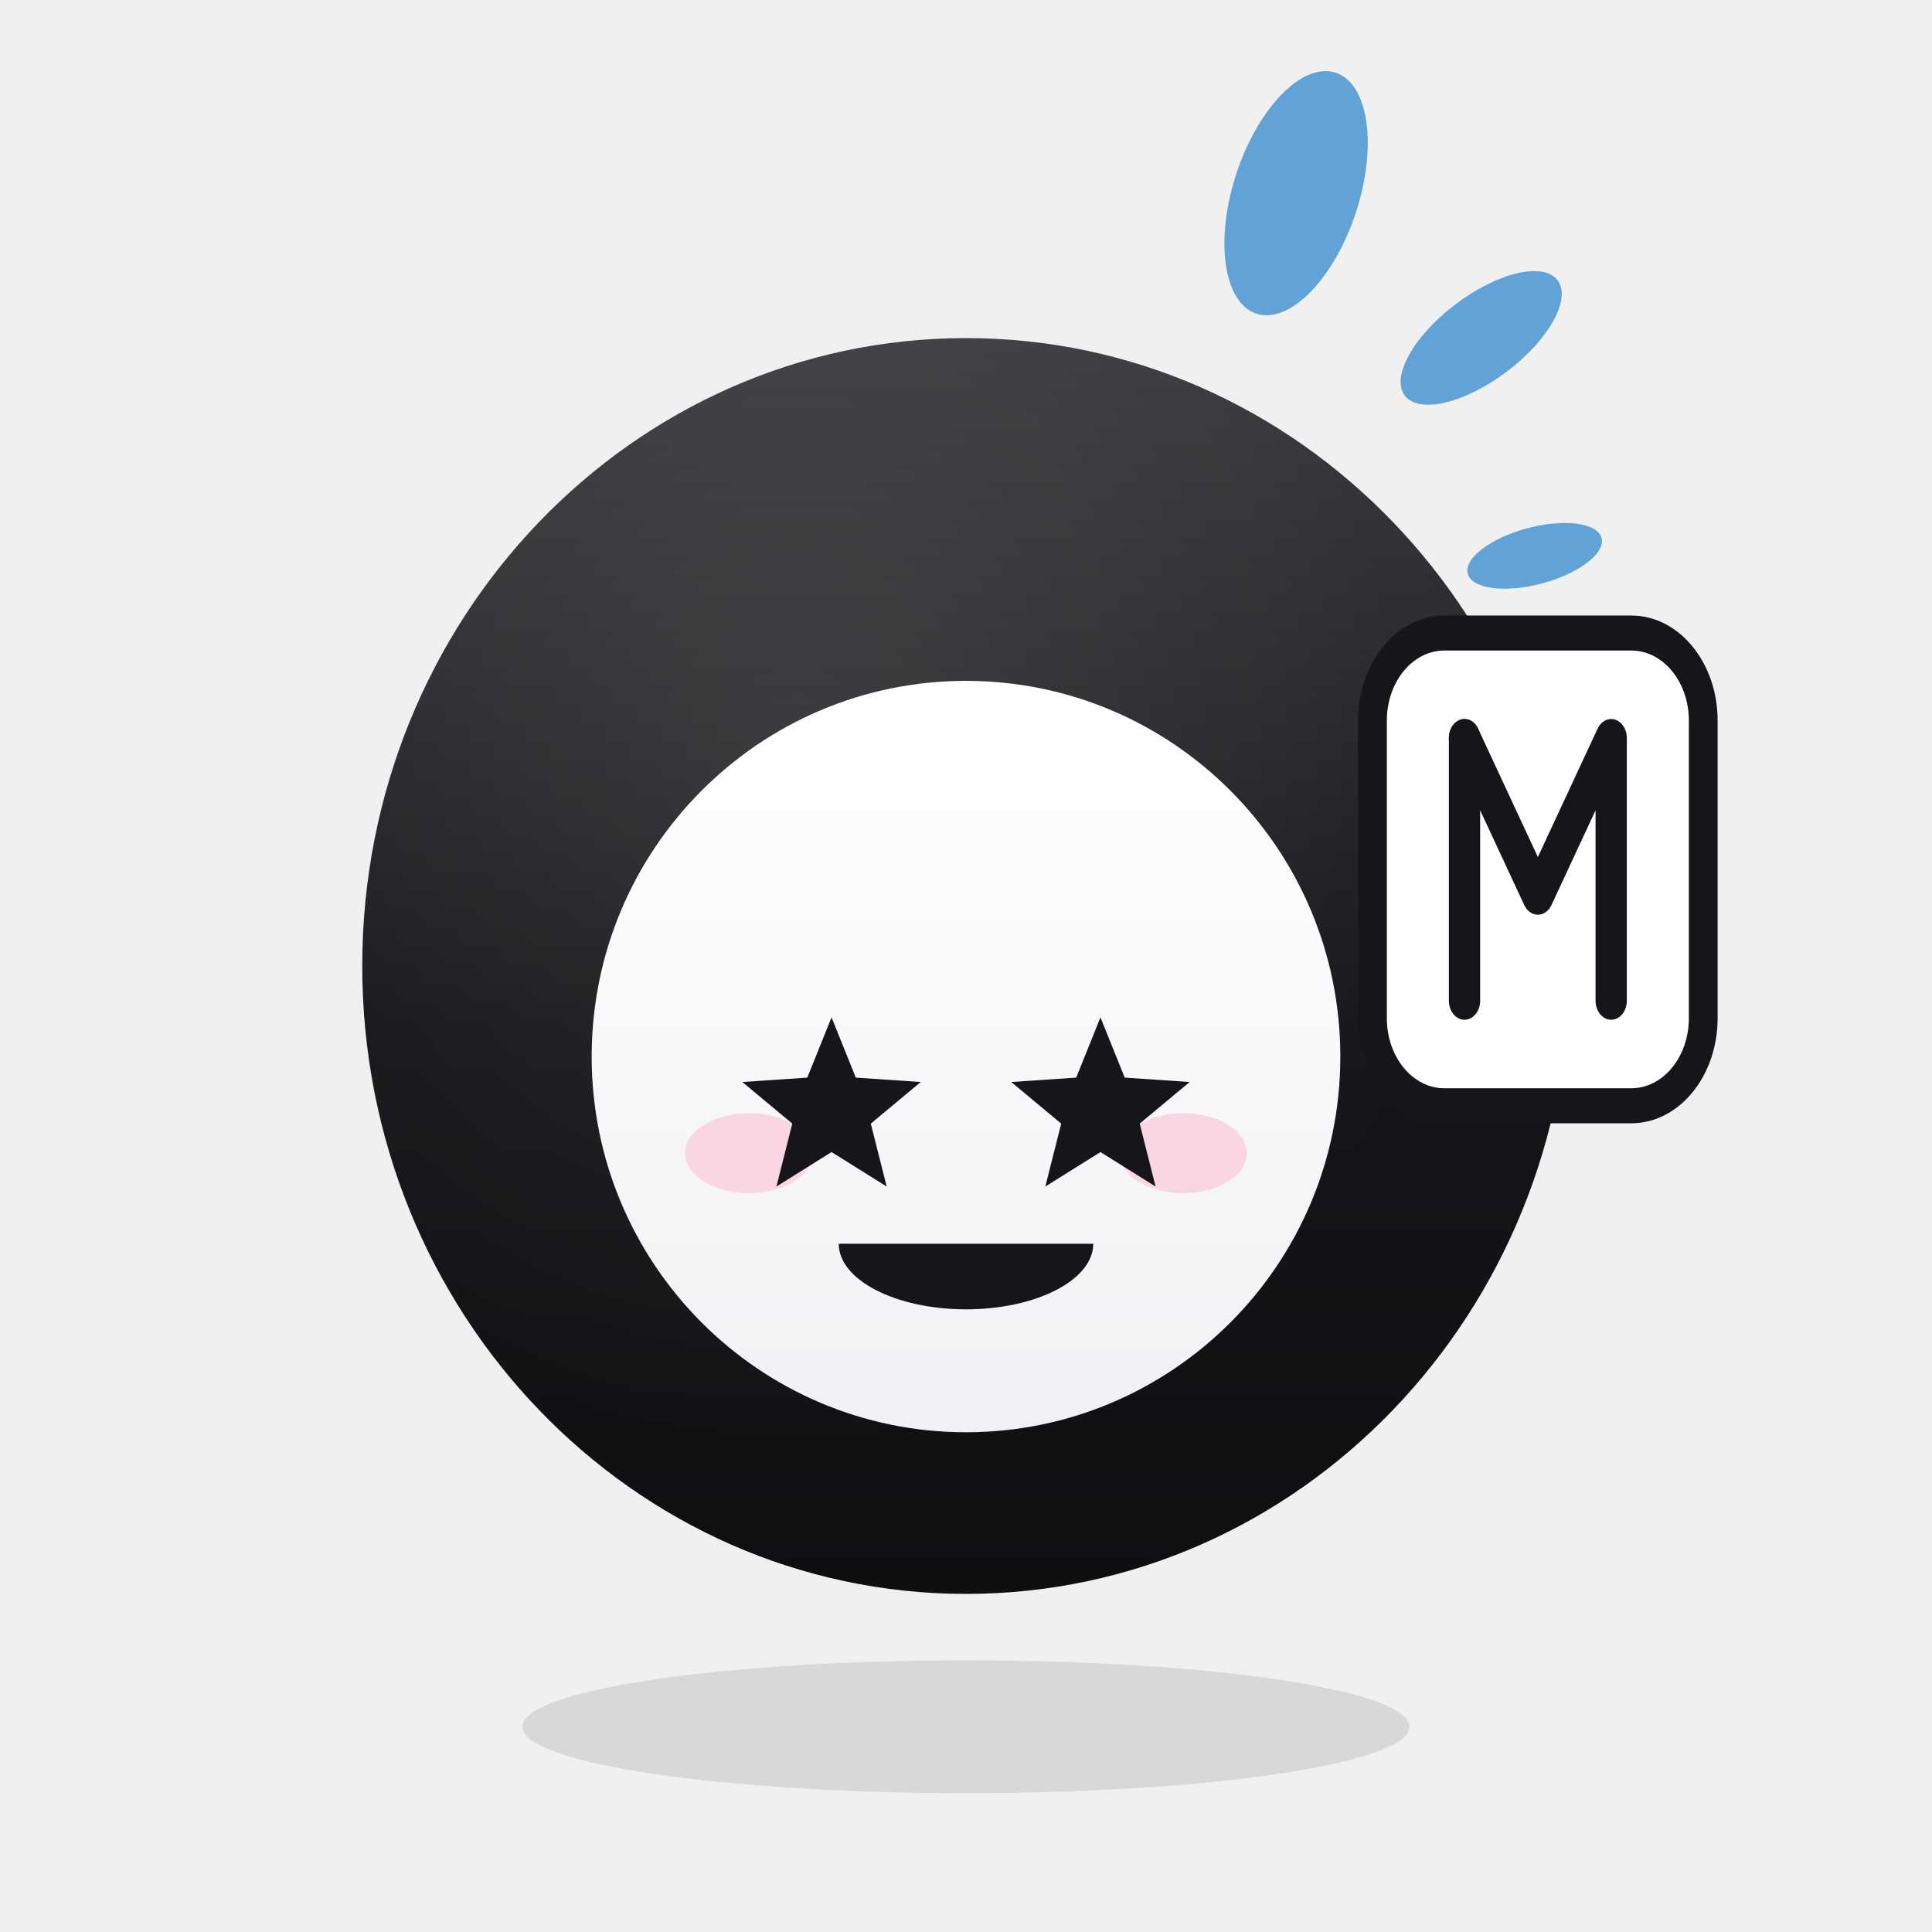
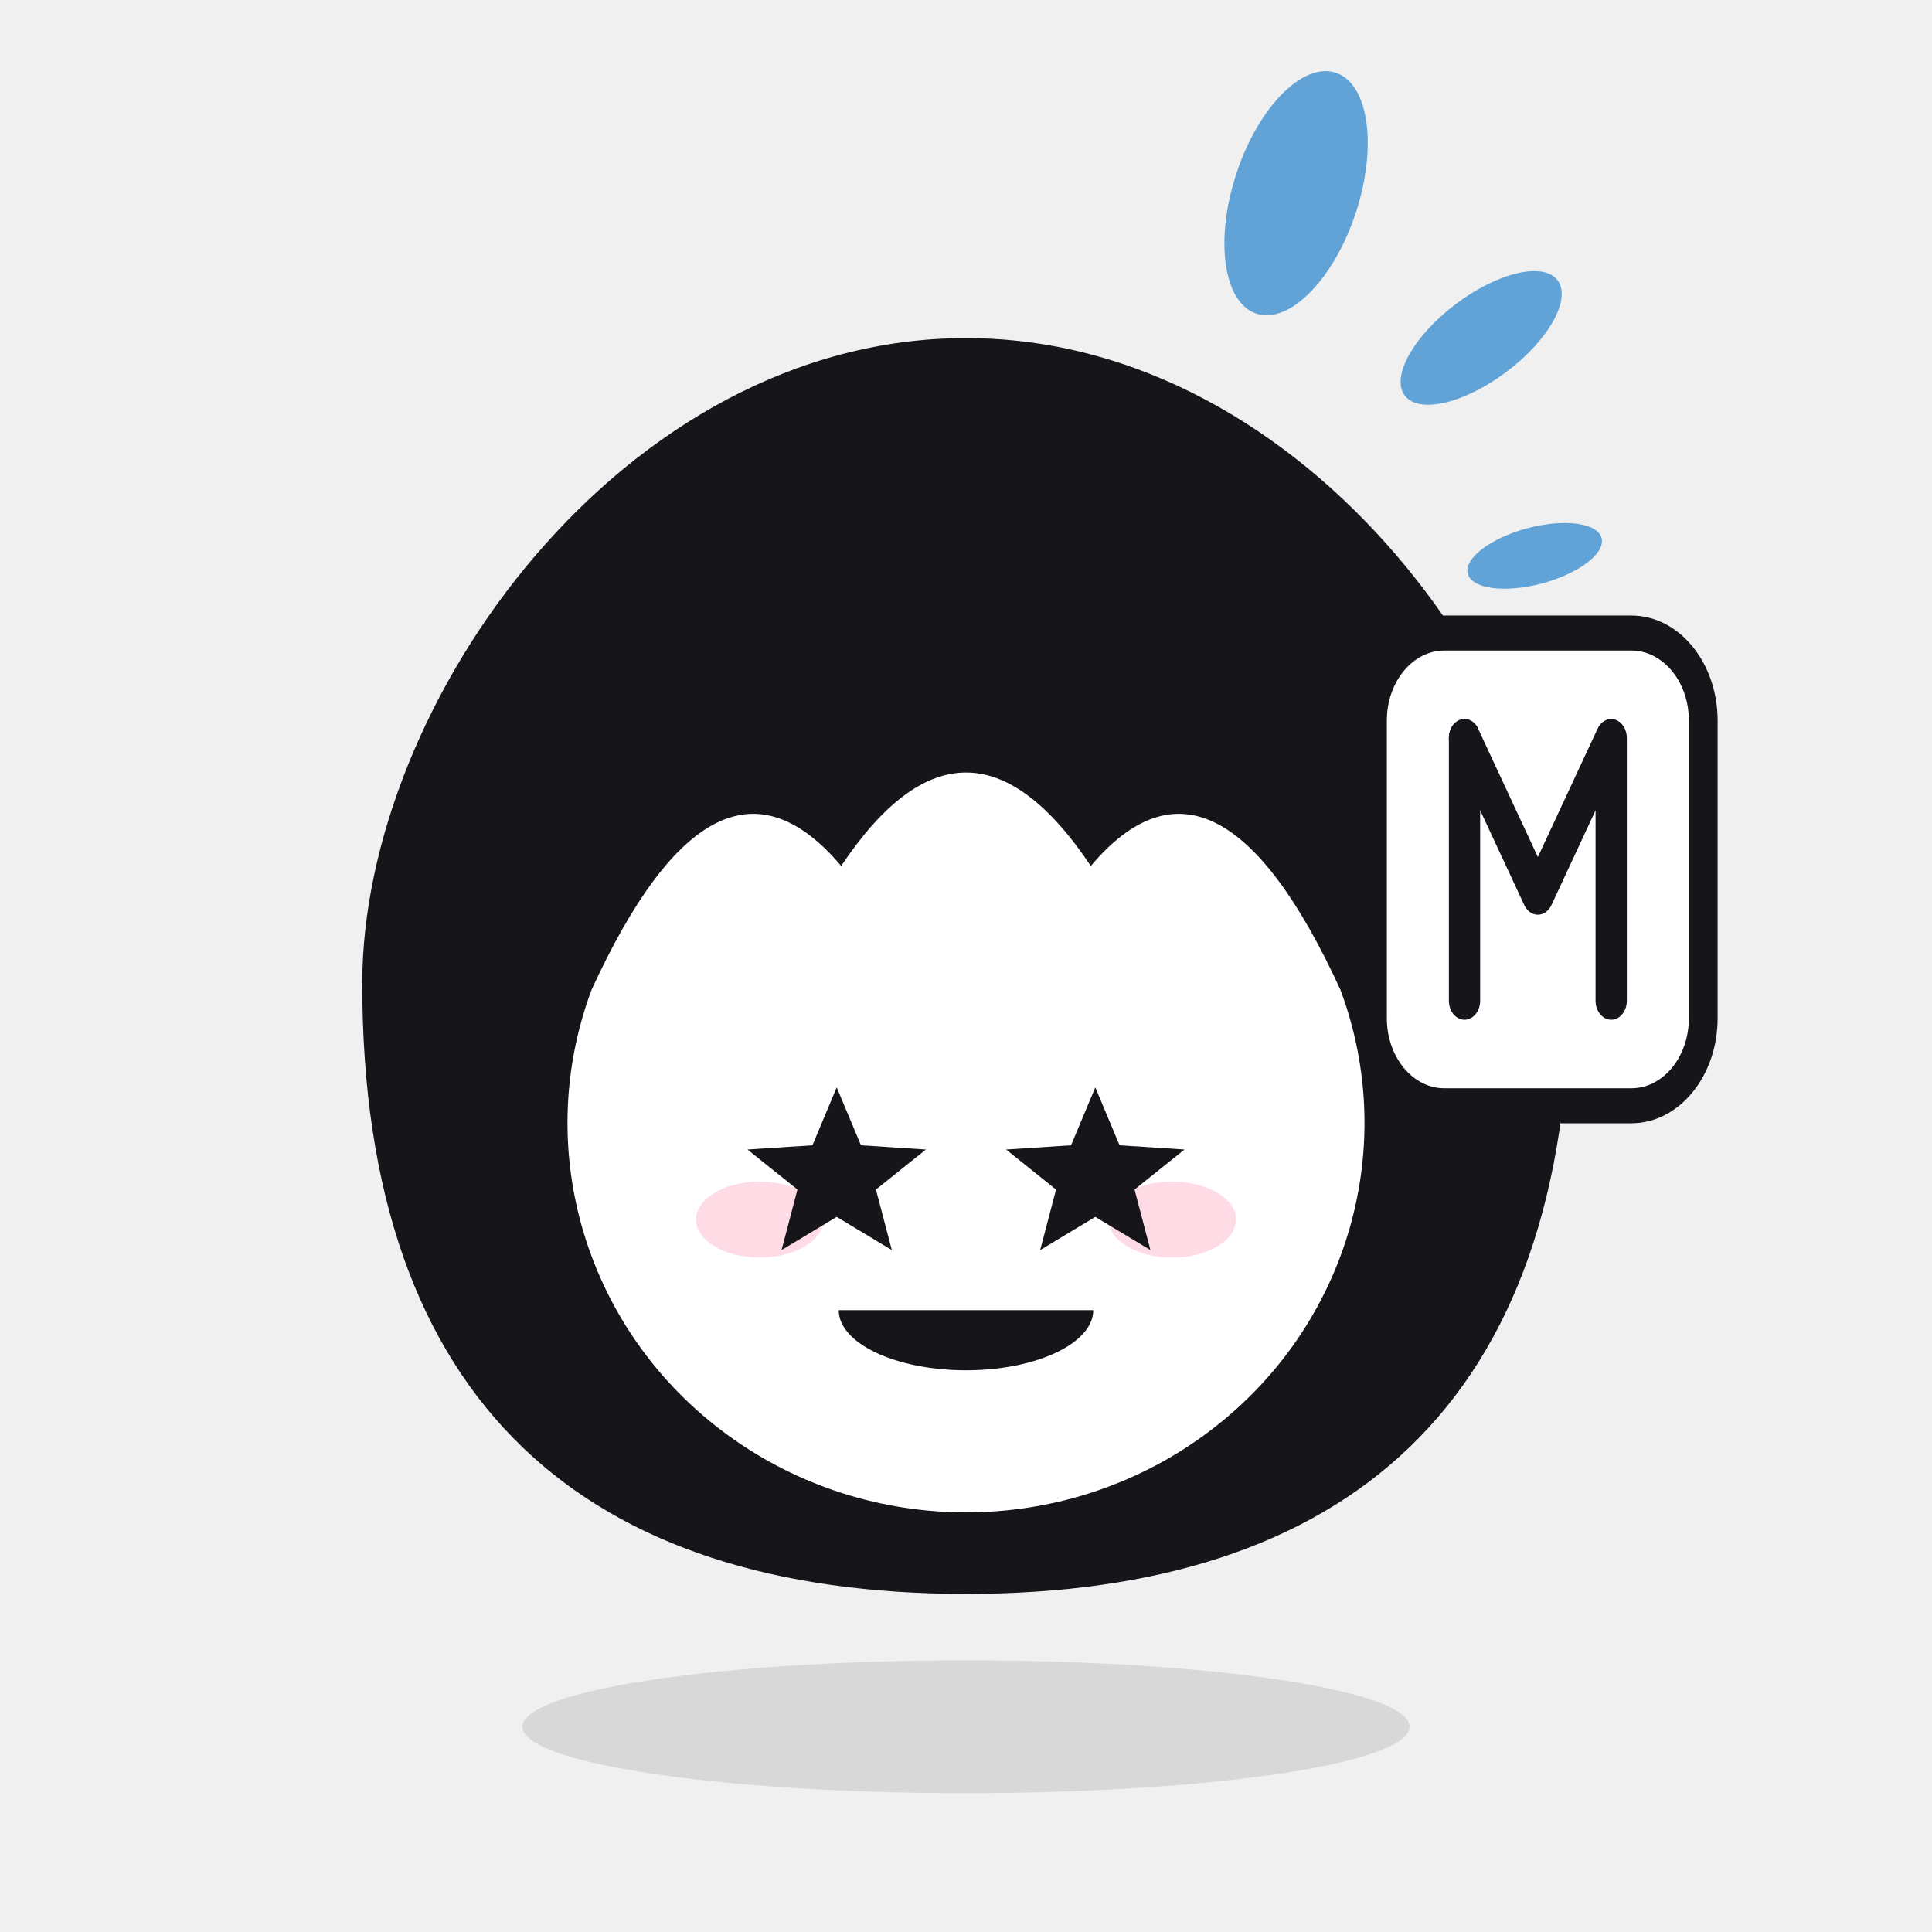
<svg xmlns="http://www.w3.org/2000/svg" width="320" height="320" viewBox="0 0 320 320">
  <defs>
-     <linearGradient id="bg0" gradientUnits="userSpaceOnUse" x1="0" y1="-104" x2="0" y2="104">
-       <stop offset="0" stop-color="#3b3b3f" />
-       <stop offset="0.55" stop-color="#16161A" />
-       <stop offset="1" stop-color="#0f0f12" />
-     </linearGradient>
-     <radialGradient id="bg1" gradientUnits="userSpaceOnUse" cx="-28" cy="-35.36" r="115" fx="-28" fy="-35.36">
-       <stop offset="0" stop-color="#FFFFFF" />
-       <stop offset="1" stop-color="rgba(255,255,255,0)" />
-     </radialGradient>
-     <linearGradient id="bg2" gradientUnits="userSpaceOnUse" x1="0" y1="-47.226" x2="0" y2="77.226">
-       <stop offset="0" stop-color="#FFFFFF" />
-       <stop offset="1" stop-color="#F1F1F5" />
-     </linearGradient>
    <clipPath id="bc1">
-       <path d="M62 15C62 49.367 34.242 77.226 0 77.226C-34.242 77.226 -62 49.367 -62 15C-62 -19.367 -34.242 -47.226 0 -47.226C34.242 -47.226 62 -19.367 62 15" transform="matrix(1 0 0 1 160 160)" />
+       <path d="M62.02 3.941C71.993 30.718 62.802 60.717 39.412 77.734C16.023 94.75 -16.023 94.75 -39.412 77.734C-62.802 60.717 -71.993 30.718 -62.02 3.941Q-41.346 -41.061 -20.673 -16.567Q0 -47.525 20.673 -16.567Q41.346 -41.061 62.02 3.941Z" transform="matrix(1 0 0 1 160 160)" />
    </clipPath>
  </defs>
  <path d="M73.467 126C73.467 132.075 40.575 137 0 137C-40.575 137 -73.467 132.075 -73.467 126C-73.467 119.925 -40.575 115 0 115C40.575 115 73.467 119.925 73.467 126" fill="rgba(22,22,26,0.13)" fill-opacity="0.857" transform="matrix(1 0 0 1 160 160)" />
-   <path d="M100 0C100 57.438 55.228 104 0 104C-55.228 104 -100 57.438 -100 0C-100 -57.438 -55.228 -104 0 -104C55.228 -104 100 -57.438 100 0" fill="url(#bg0)" transform="matrix(1 0 0 1 160 160)" />
-   <path d="M100 0C100 57.438 55.228 104 0 104C-55.228 104 -100 57.438 -100 0C-100 -57.438 -55.228 -104 0 -104C55.228 -104 100 -57.438 100 0" fill="url(#bg1)" fill-opacity="0.1" transform="matrix(1 0 0 1 160 160)" />
-   <path d="M62 15C62 49.367 34.242 77.226 0 77.226C-34.242 77.226 -62 49.367 -62 15C-62 -19.367 -34.242 -47.226 0 -47.226C34.242 -47.226 62 -19.367 62 15" fill="url(#bg2)" transform="matrix(1 0 0 1 160 160)" />
-   <path d="M11.5 0C11.5 3.866 6.351 7 0 7C-6.351 7 -11.5 3.866 -11.5 0C-11.5 -3.866 -6.351 -7 0 -7C6.351 -7 11.5 -3.866 11.5 0" fill="rgba(255,138,168,0.42)" fill-opacity="0.7" transform="matrix(0.918 0 0 0.946 124.036 191)" />
-   <path d="M11.5 0C11.5 3.866 6.351 7 0 7C-6.351 7 -11.5 3.866 -11.5 0C-11.5 -3.866 -6.351 -7 0 -7C6.351 -7 11.5 -3.866 11.5 0" fill="rgba(255,138,168,0.42)" fill-opacity="0.7" transform="matrix(0.918 0 0 0.946 195.964 191)" />
+   <path d="M0 -104C56.792 -104 100 -43.68 100 2.912C100 72.8 62.674 104 0 104C-62.674 104 -100 72.8 -100 2.912C-100 -43.68 -56.792 -104 0 -104Z" fill="#16161A" transform="matrix(1 0 0 1 160 160)" />
+   <path d="M62.02 3.941C71.993 30.718 62.802 60.717 39.412 77.734C16.023 94.75 -16.023 94.75 -39.412 77.734C-62.802 60.717 -71.993 30.718 -62.02 3.941Q-41.346 -41.061 -20.673 -16.567Q0 -47.525 20.673 -16.567Q41.346 -41.061 62.02 3.941Z" fill="#FFFFFF" transform="matrix(1 0 0 1 160 160)" />
+   <path d="M11.5 0C11.5 3.866 6.351 7 0 7C-6.351 7 -11.5 3.866 -11.5 0C-11.5 -3.866 -6.351 -7 0 -7C6.351 -7 11.5 -3.866 11.5 0" fill="rgba(255,138,168,0.42)" fill-opacity="0.7" transform="matrix(0.918 0 0 0.899 125.83 202)" />
+   <path d="M11.5 0C11.5 3.866 6.351 7 0 7C-6.351 7 -11.5 3.866 -11.5 0C-11.5 -3.866 -6.351 -7 0 -7C6.351 -7 11.5 -3.866 11.5 0" fill="rgba(255,138,168,0.42)" fill-opacity="0.7" transform="matrix(0.918 0 0 0.899 194.17 202)" />
  <g clip-path="url(#bc1)">
-     <path d="M0 -16L4.138 -5.695L15.217 -4.944L6.695 2.175L9.405 12.944L0 7.04L-9.405 12.944L-6.695 2.175L-15.217 -4.944L-4.138 -5.695Z" fill="#16161A" transform="matrix(0.971 0 0 0.968 137.73 184)" />
-     <path d="M0 -16L4.138 -5.695L15.217 -4.944L6.695 2.175L9.405 12.944L0 7.04L-9.405 12.944L-6.695 2.175L-15.217 -4.944L-4.138 -5.695Z" fill="#16161A" transform="matrix(0.971 0 0 0.968 182.27 184)" />
-     <path d="M-21.08 0L21.08 0C21.08 6.835 11.642 12.376 0 12.376C-11.642 12.376 -21.08 6.835 -21.08 0Z" fill="#16161A" transform="matrix(1 0 0 0.878 160 206)" />
+     <path d="M0 -16L4.138 -5.695L15.217 -4.944L6.695 2.175L9.405 12.944L0 7.04L-9.405 12.944L-6.695 2.175L-15.217 -4.944L-4.138 -5.695Z" fill="#16161A" transform="matrix(0.971 0 0 0.931 138.583 195)" />
+     <path d="M0 -16L4.138 -5.695L15.217 -4.944L6.695 2.175L9.405 12.944L0 7.04L-9.405 12.944L-6.695 2.175L-15.217 -4.944L-4.138 -5.695Z" fill="#16161A" transform="matrix(0.971 0 0 0.931 181.417 195)" />
+     <path d="M-21.08 0L21.08 0C21.08 6.835 11.642 12.376 0 12.376C-11.642 12.376 -21.08 6.835 -21.08 0Z" fill="#16161A" transform="matrix(1 0 0 0.805 160 217)" />
  </g>
  <path d="M-10.215 -10.816C-8.289 -8.119 -9.498 -3.956 -12.914 -1.517C-16.33 0.922 -20.66 0.713 -22.585 -1.984C-24.511 -4.681 -23.302 -8.844 -19.886 -11.283C-16.47 -13.722 -12.14 -13.513 -10.215 -10.816" fill="#2A2A31" transform="matrix(0.825 0 0 1 265.983 157.6)" />
  <path d="M17.2 0C17.2 11.267 9.499 20.4 0 20.4C-9.499 20.4 -17.2 11.267 -17.2 0C-17.2 -11.267 -9.499 -20.4 0 -20.4C9.499 -20.4 17.2 -11.267 17.2 0" fill="#2A2A31" transform="matrix(0.825 0 0 1 265.983 157.6)" />
  <path d="M10.407 0C10.407 11.598 5.748 21 0 21C-5.748 21 -10.407 11.598 -10.407 0C-10.407 -11.598 -5.748 -21 0 -21C5.748 -21 10.407 -11.598 10.407 0" fill="#1478C9" fill-opacity="0.644" transform="matrix(0.95 0.313 -0.313 0.95 214.672 32)" />
  <path d="M7.013 0C7.013 8.759 3.873 15.859 0 15.859C-3.873 15.859 -7.013 8.759 -7.013 0C-7.013 -8.759 -3.873 -15.859 0 -15.859C3.873 -15.859 7.013 -8.759 7.013 0" fill="#1478C9" fill-opacity="0.644" transform="matrix(0.602 0.798 -0.798 0.602 245.33 55.971)" />
  <path d="M4.73 0C4.73 6.334 2.612 11.469 0 11.469C-2.612 11.469 -4.73 6.334 -4.73 0C-4.73 -6.334 -2.612 -11.469 0 -11.469C2.612 -11.469 4.73 -6.334 4.73 0" fill="#1478C9" fill-opacity="0.644" transform="matrix(0.258 0.966 -0.966 0.258 254.188 92.067)" />
  <path d="M-13 -27L13 -27L13 -27C18.523 -27 23 -22.523 23 -17L23 17L23 17C23 22.523 18.523 27 13 27L-13 27L-13 27C-18.523 27 -23 22.523 -23 17L-23 -17L-23 -17C-23 -22.523 -18.523 -27 -13 -27Z" fill="#FFFFFF" transform="matrix(1.191 0 0 1.45 254.717 144)" />
  <path d="M-13 -27L13 -27L13 -27C18.523 -27 23 -22.523 23 -17L23 17L23 17C23 22.523 18.523 27 13 27L-13 27L-13 27C-18.523 27 -23 22.523 -23 17L-23 -17L-23 -17C-23 -22.523 -18.523 -27 -13 -27Z" fill="none" stroke="#16161A" stroke-width="4" stroke-linecap="round" stroke-linejoin="round" transform="matrix(1.191 0 0 1.45 254.717 144)" />
  <path d="M-0.34 -0.5L-0.34 0.5" fill="none" stroke="#16161A" stroke-width="0.145" stroke-linecap="round" stroke-linejoin="round" transform="matrix(35.728 0 0 43.5 254.717 144)" />
  <path d="M-0.34 -0.5L0 0.1L0.34 -0.5L0.34 0.5" fill="none" stroke="#16161A" stroke-width="0.145" stroke-linecap="round" stroke-linejoin="round" transform="matrix(35.728 0 0 43.5 254.717 144)" />
</svg>
